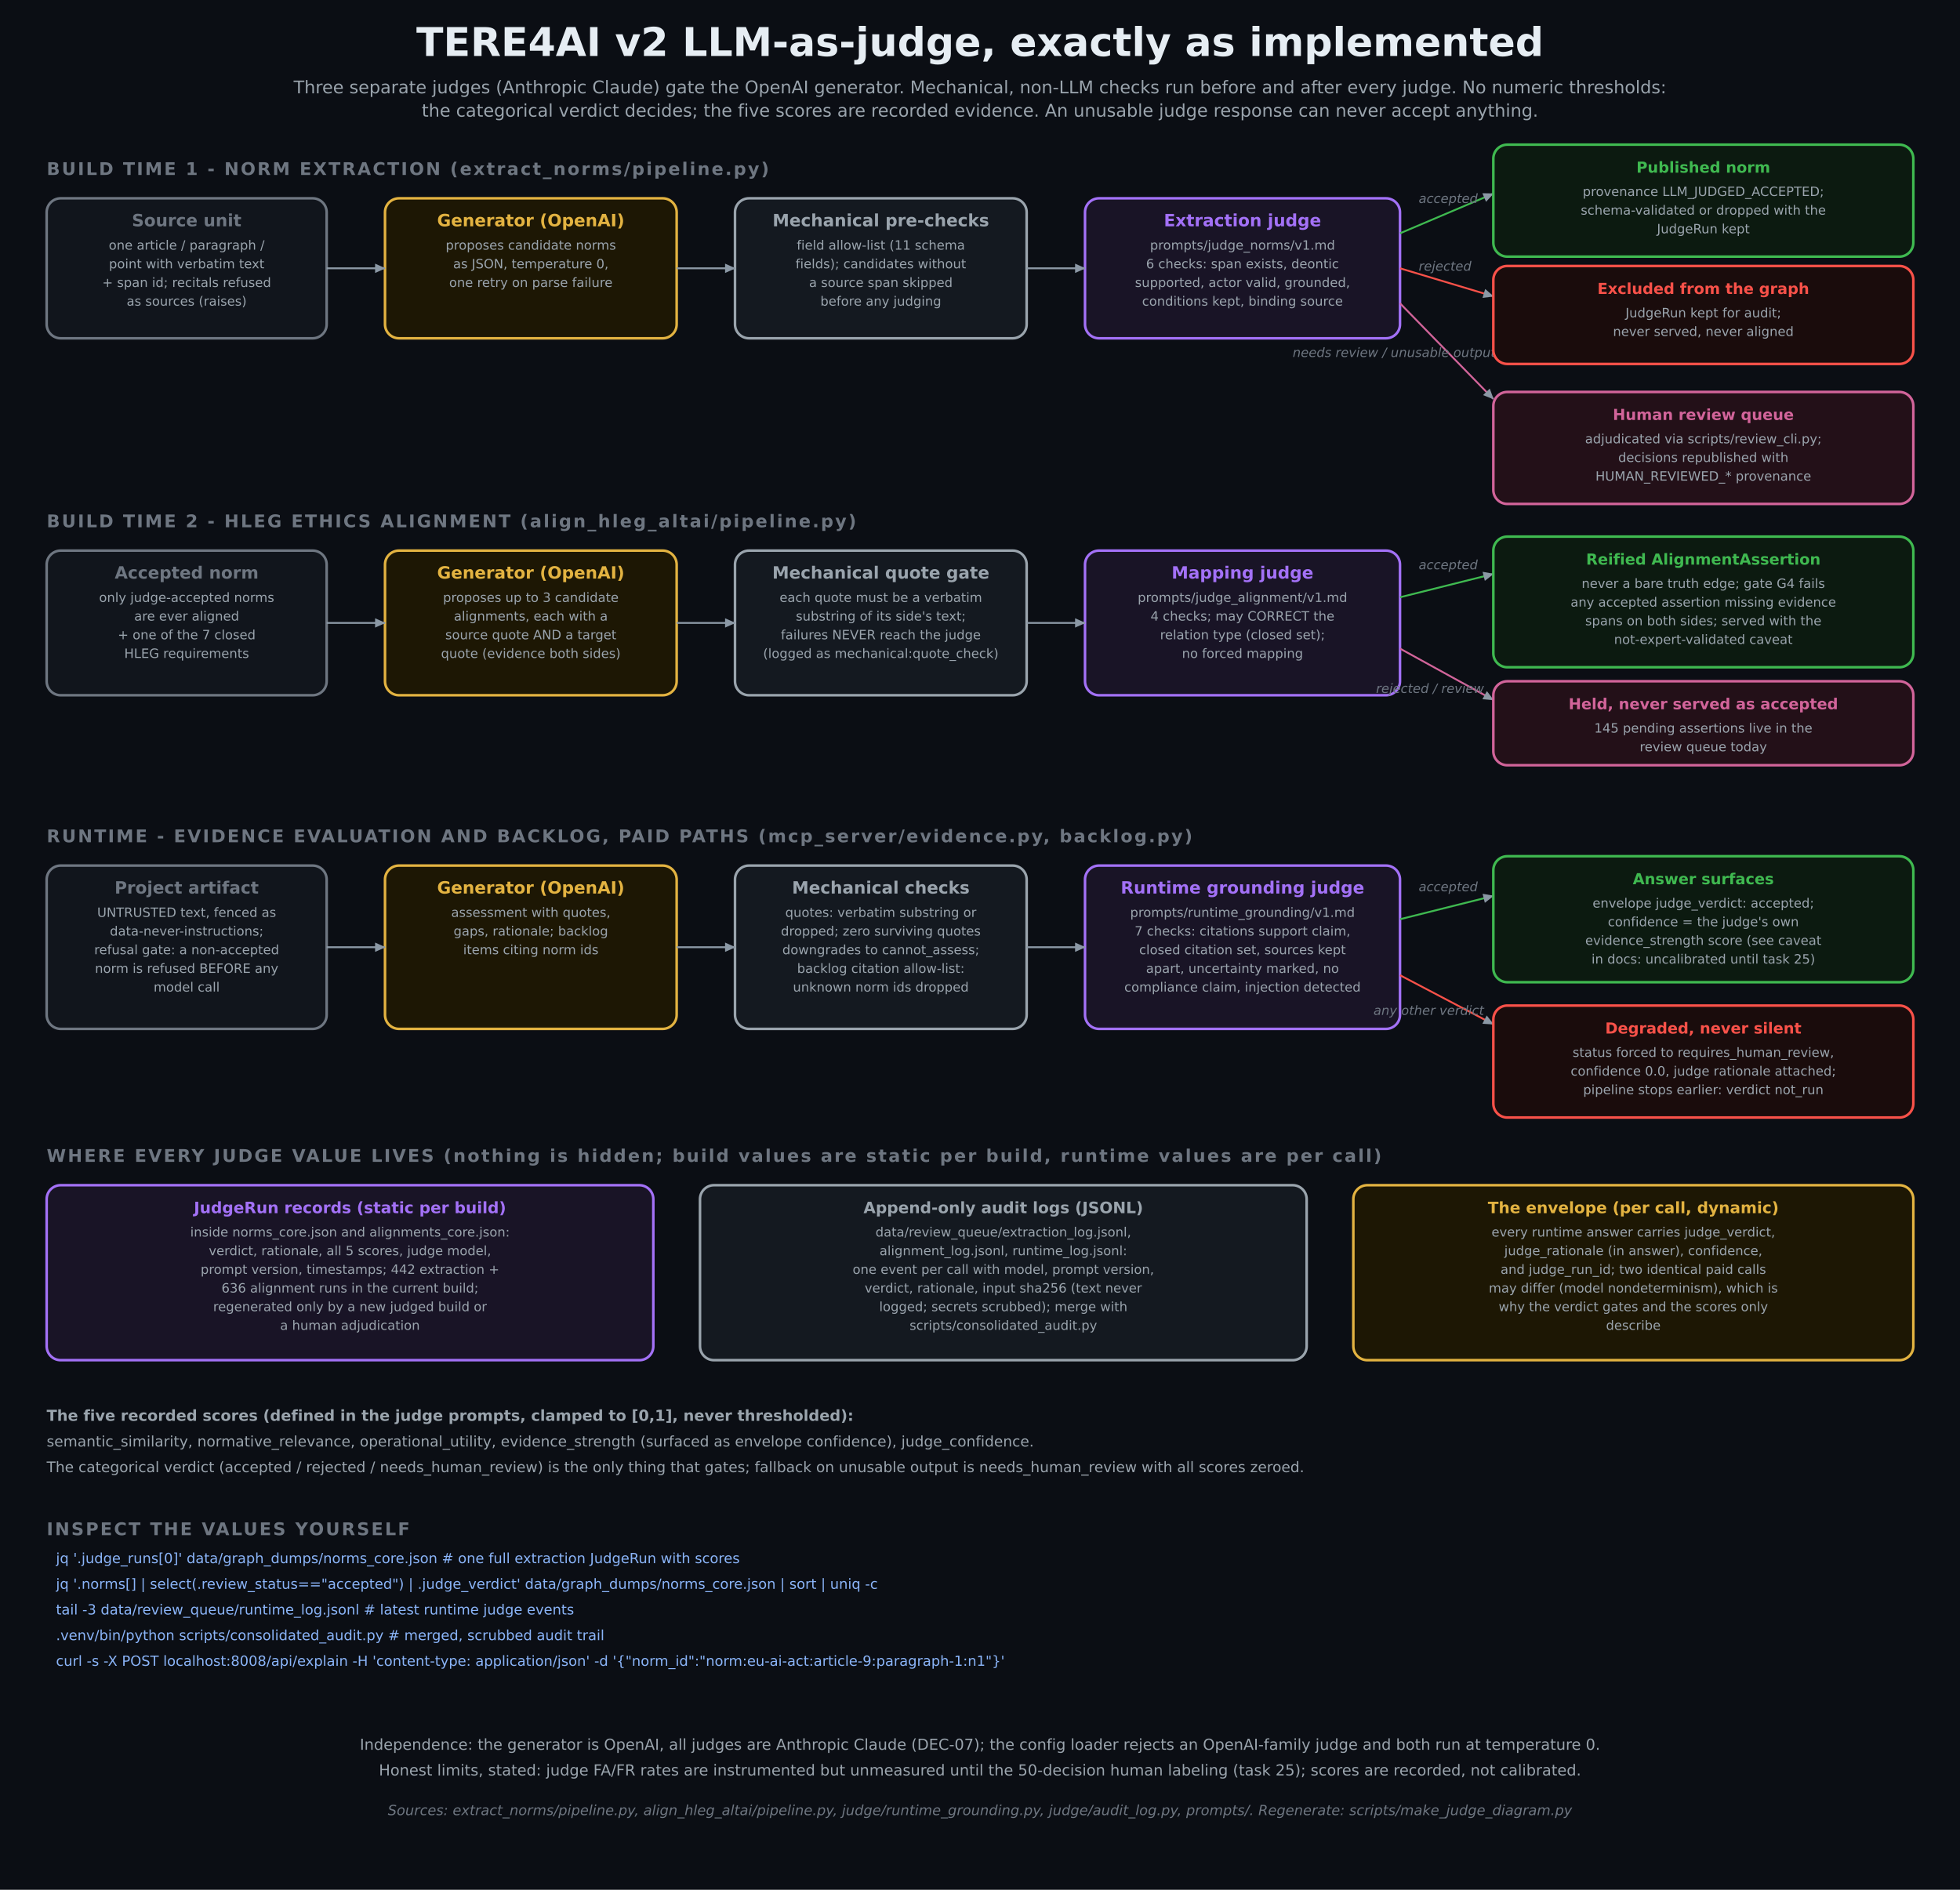
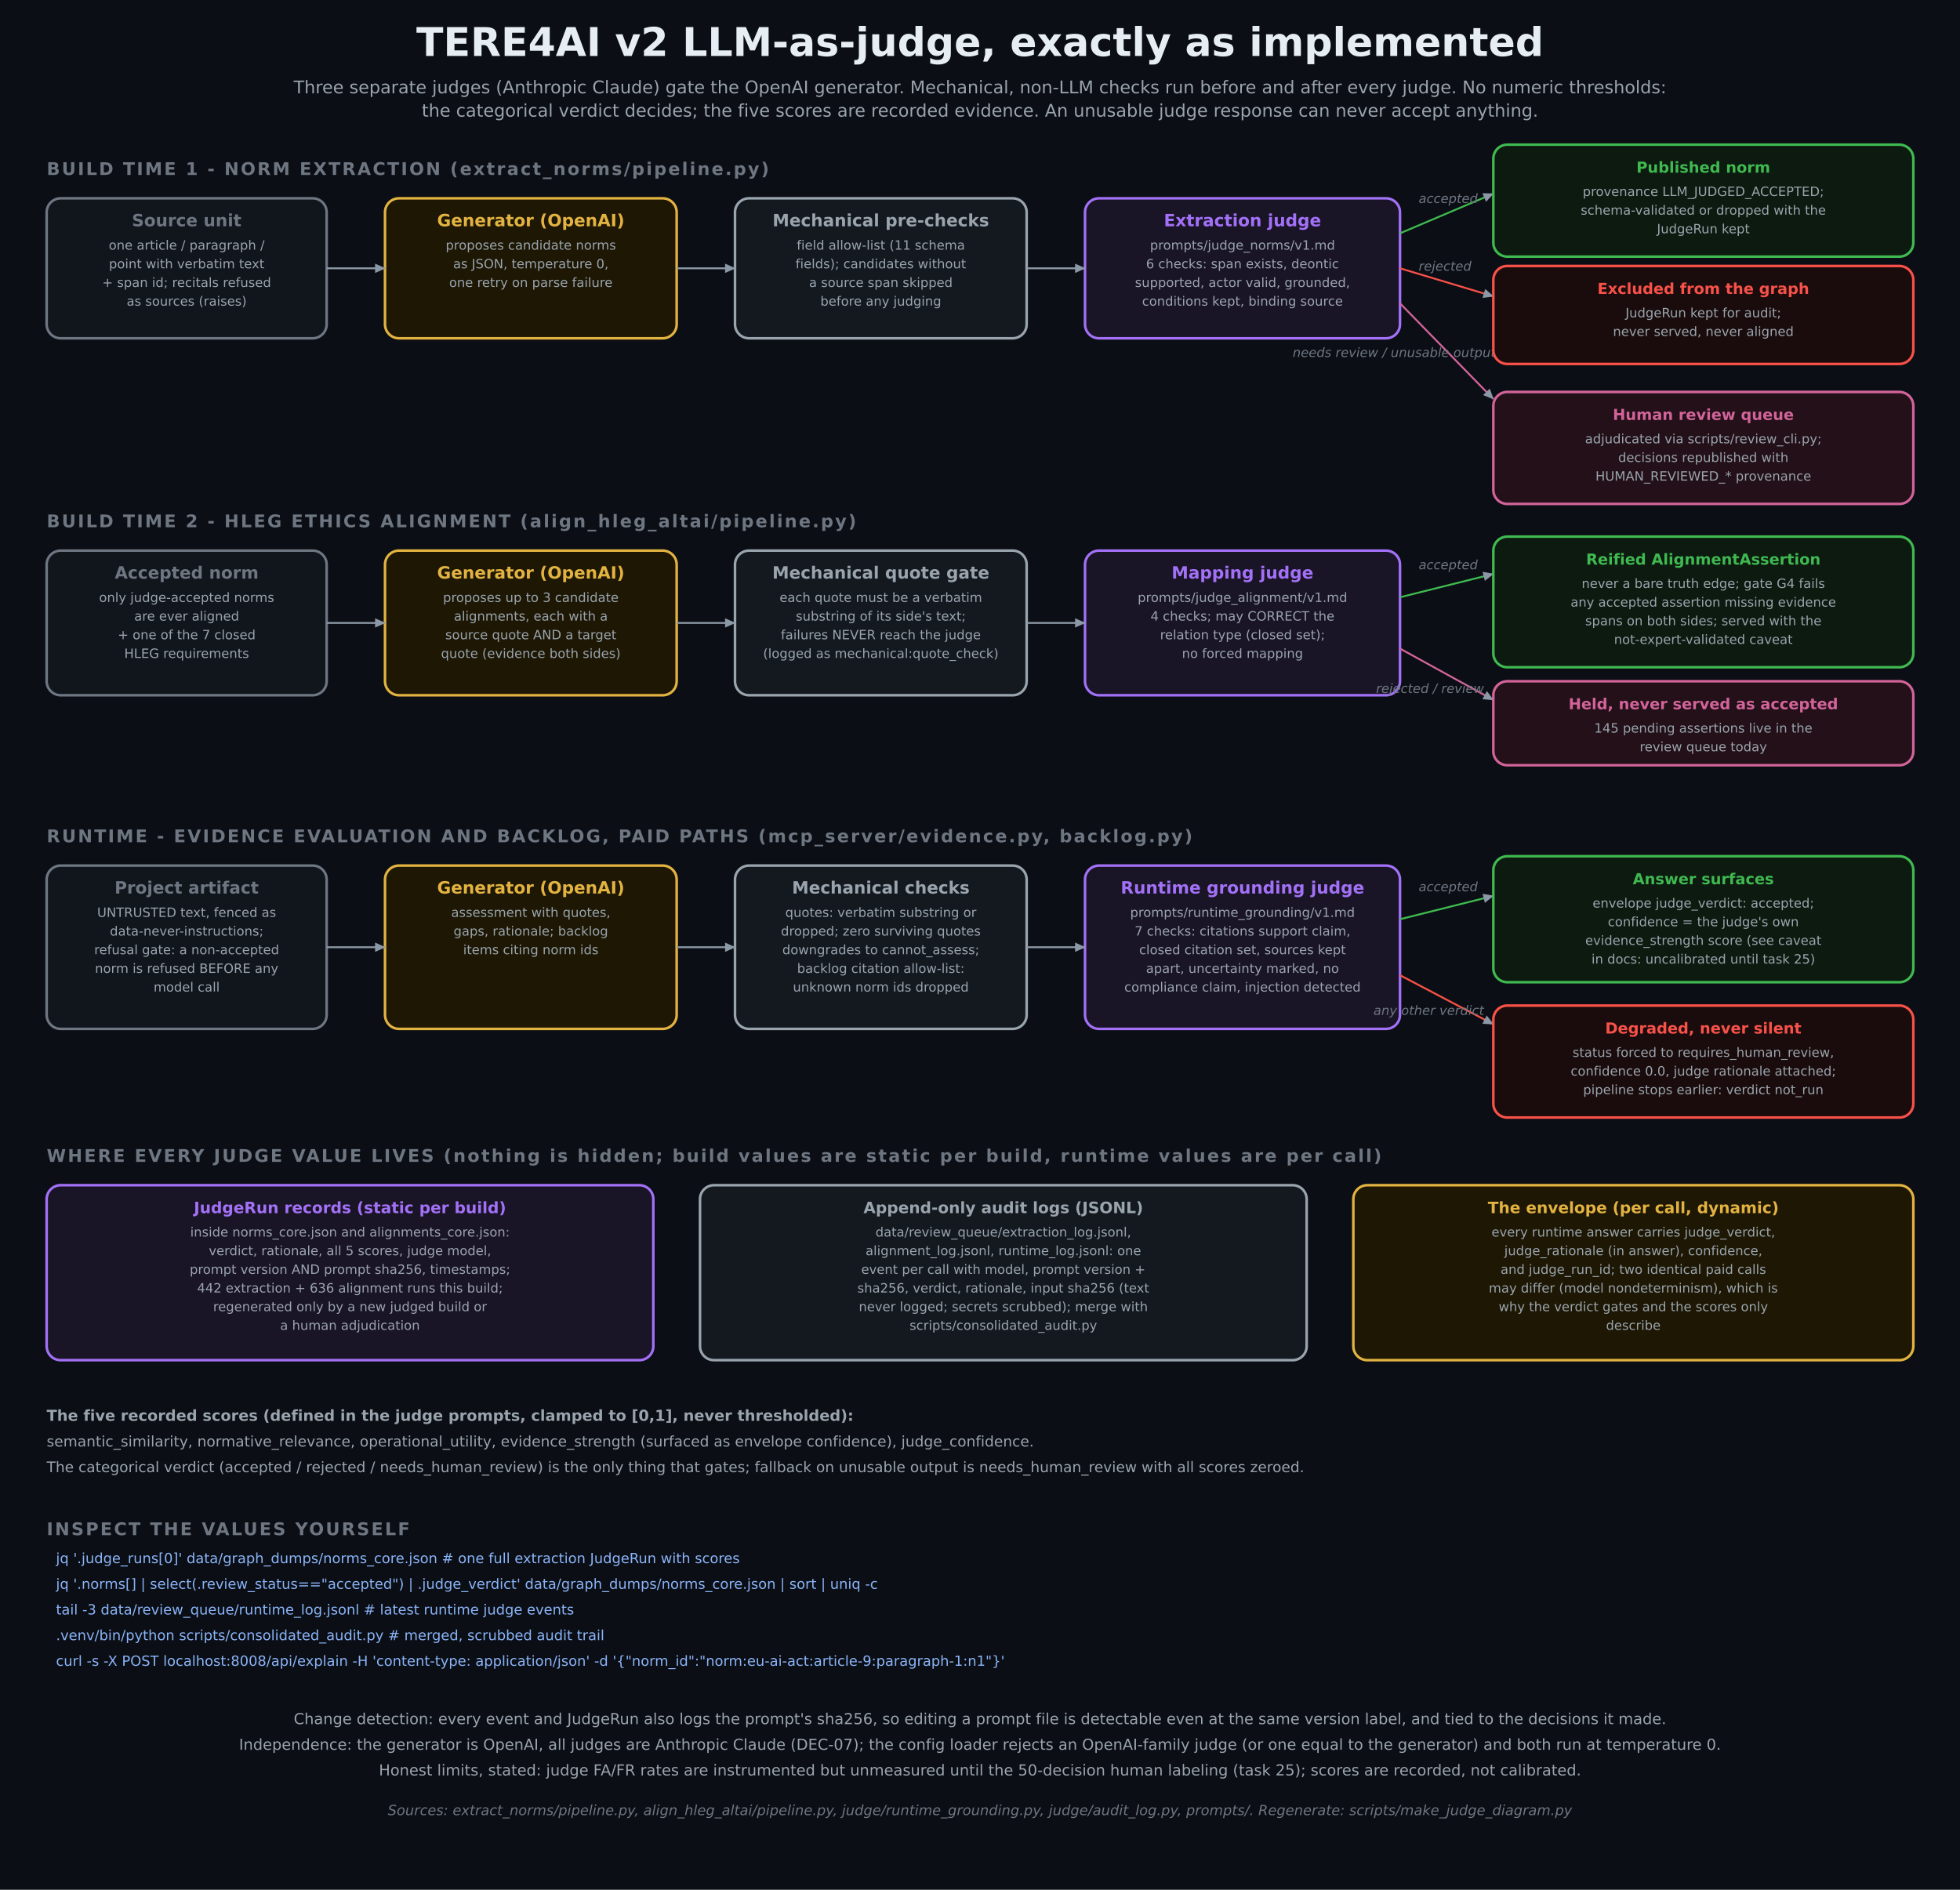
<svg xmlns="http://www.w3.org/2000/svg" width="1680" height="1620" viewBox="0 0 1680 1620">
  <defs>
    <marker id="ah" markerWidth="11" markerHeight="11" refX="8.5" refY="4" orient="auto" markerUnits="userSpaceOnUse">
      <path d="M0,0 L9,4 L0,8 z" fill="#8b98a5" />
    </marker>
  </defs>
  <rect x="0" y="0" width="1680" height="1620" fill="#0b0e14" />
  <text x="840.0" y="48" font-family="DejaVu Sans, sans-serif" font-size="34" fill="#e6edf3" text-anchor="middle" font-weight="bold">TERE4AI v2  LLM-as-judge, exactly as implemented</text>
  <text x="840.0" y="80" font-family="DejaVu Sans, sans-serif" font-size="15" fill="#9aa4ad" text-anchor="middle">Three separate judges (Anthropic Claude) gate the OpenAI generator. Mechanical, non-LLM checks run before and after every judge. No numeric thresholds:</text>
  <text x="840.0" y="100" font-family="DejaVu Sans, sans-serif" font-size="15" fill="#9aa4ad" text-anchor="middle">the categorical verdict decides; the five scores are recorded evidence. An unusable judge response can never accept anything.</text>
  <text x="40" y="150" font-family="DejaVu Sans, sans-serif" font-size="15" fill="#6e7681" text-anchor="start" font-weight="bold" letter-spacing="1.5">BUILD TIME 1 - NORM EXTRACTION  (extract_norms/pipeline.py)</text>
  <rect x="40" y="170" width="240" height="120" rx="12" fill="#11151c" stroke="#6e7681" stroke-width="2.2" />
  <text x="160.0" y="194" font-family="DejaVu Sans, sans-serif" font-size="14.5" fill="#6e7681" text-anchor="middle" font-weight="bold">Source unit</text>
  <text x="160.0" y="214" font-family="DejaVu Sans, sans-serif" font-size="11" fill="#9aa4ad" text-anchor="middle">one article / paragraph /</text>
  <text x="160.0" y="230" font-family="DejaVu Sans, sans-serif" font-size="11" fill="#9aa4ad" text-anchor="middle">point with verbatim text</text>
  <text x="160.0" y="246" font-family="DejaVu Sans, sans-serif" font-size="11" fill="#9aa4ad" text-anchor="middle">+ span id; recitals refused</text>
  <text x="160.0" y="262" font-family="DejaVu Sans, sans-serif" font-size="11" fill="#9aa4ad" text-anchor="middle">as sources (raises)</text>
  <rect x="330" y="170" width="250" height="120" rx="12" fill="#1d1704" stroke="#e3b341" stroke-width="2.2" />
  <text x="455.0" y="194" font-family="DejaVu Sans, sans-serif" font-size="14.5" fill="#e3b341" text-anchor="middle" font-weight="bold">Generator (OpenAI)</text>
  <text x="455.0" y="214" font-family="DejaVu Sans, sans-serif" font-size="11" fill="#9aa4ad" text-anchor="middle">proposes candidate norms</text>
  <text x="455.0" y="230" font-family="DejaVu Sans, sans-serif" font-size="11" fill="#9aa4ad" text-anchor="middle">as JSON, temperature 0,</text>
  <text x="455.0" y="246" font-family="DejaVu Sans, sans-serif" font-size="11" fill="#9aa4ad" text-anchor="middle">one retry on parse failure</text>
  <rect x="630" y="170" width="250" height="120" rx="12" fill="#141920" stroke="#9aa4ad" stroke-width="2.2" />
  <text x="755.0" y="194" font-family="DejaVu Sans, sans-serif" font-size="14.5" fill="#9aa4ad" text-anchor="middle" font-weight="bold">Mechanical pre-checks</text>
  <text x="755.0" y="214" font-family="DejaVu Sans, sans-serif" font-size="11" fill="#9aa4ad" text-anchor="middle">field allow-list (11 schema</text>
  <text x="755.0" y="230" font-family="DejaVu Sans, sans-serif" font-size="11" fill="#9aa4ad" text-anchor="middle">fields); candidates without</text>
  <text x="755.0" y="246" font-family="DejaVu Sans, sans-serif" font-size="11" fill="#9aa4ad" text-anchor="middle">a source span skipped</text>
  <text x="755.0" y="262" font-family="DejaVu Sans, sans-serif" font-size="11" fill="#9aa4ad" text-anchor="middle">before any judging</text>
  <rect x="930" y="170" width="270" height="120" rx="12" fill="#191426" stroke="#a371f7" stroke-width="2.2" />
  <text x="1065.0" y="194" font-family="DejaVu Sans, sans-serif" font-size="14.5" fill="#a371f7" text-anchor="middle" font-weight="bold">Extraction judge</text>
  <text x="1065.0" y="214" font-family="DejaVu Sans, sans-serif" font-size="11" fill="#9aa4ad" text-anchor="middle">prompts/judge_norms/v1.md</text>
  <text x="1065.0" y="230" font-family="DejaVu Sans, sans-serif" font-size="11" fill="#9aa4ad" text-anchor="middle">6 checks: span exists, deontic</text>
  <text x="1065.0" y="246" font-family="DejaVu Sans, sans-serif" font-size="11" fill="#9aa4ad" text-anchor="middle">supported, actor valid, grounded,</text>
  <text x="1065.0" y="262" font-family="DejaVu Sans, sans-serif" font-size="11" fill="#9aa4ad" text-anchor="middle">conditions kept, binding source</text>
  <line x1="280" y1="230" x2="330" y2="230" stroke="#8b98a5" stroke-width="1.6" marker-end="url(#ah)" />
  <line x1="580" y1="230" x2="630" y2="230" stroke="#8b98a5" stroke-width="1.6" marker-end="url(#ah)" />
  <line x1="880" y1="230" x2="930" y2="230" stroke="#8b98a5" stroke-width="1.6" marker-end="url(#ah)" />
  <line x1="1200" y1="200" x2="1280" y2="166" stroke="#3fb950" stroke-width="1.6" marker-end="url(#ah)" />
  <text x="1216" y="174" font-family="DejaVu Sans, sans-serif" font-size="11" fill="#6e7681" text-anchor="start" font-style="italic">accepted</text>
  <line x1="1200" y1="230" x2="1280" y2="254" stroke="#f85149" stroke-width="1.6" marker-end="url(#ah)" />
  <text x="1216" y="232" font-family="DejaVu Sans, sans-serif" font-size="11" fill="#6e7681" text-anchor="start" font-style="italic">rejected</text>
  <line x1="1200" y1="260" x2="1280" y2="342" stroke="#d2649a" stroke-width="1.6" marker-end="url(#ah)" />
  <text x="1108" y="306" font-family="DejaVu Sans, sans-serif" font-size="11" fill="#6e7681" text-anchor="start" font-style="italic">needs review / unusable output</text>
  <rect x="1280" y="124" width="360" height="96" rx="12" fill="#0c1a10" stroke="#3fb950" stroke-width="2.2" />
  <text x="1460.0" y="148" font-family="DejaVu Sans, sans-serif" font-size="13" fill="#3fb950" text-anchor="middle" font-weight="bold">Published norm</text>
  <text x="1460.0" y="168" font-family="DejaVu Sans, sans-serif" font-size="11" fill="#9aa4ad" text-anchor="middle">provenance LLM_JUDGED_ACCEPTED;</text>
  <text x="1460.0" y="184" font-family="DejaVu Sans, sans-serif" font-size="11" fill="#9aa4ad" text-anchor="middle">schema-validated or dropped with the</text>
  <text x="1460.0" y="200" font-family="DejaVu Sans, sans-serif" font-size="11" fill="#9aa4ad" text-anchor="middle">JudgeRun kept</text>
  <rect x="1280" y="228" width="360" height="84" rx="12" fill="#1a0c0c" stroke="#f85149" stroke-width="2.2" />
  <text x="1460.0" y="252" font-family="DejaVu Sans, sans-serif" font-size="13" fill="#f85149" text-anchor="middle" font-weight="bold">Excluded from the graph</text>
  <text x="1460.0" y="272" font-family="DejaVu Sans, sans-serif" font-size="11" fill="#9aa4ad" text-anchor="middle">JudgeRun kept for audit;</text>
  <text x="1460.0" y="288" font-family="DejaVu Sans, sans-serif" font-size="11" fill="#9aa4ad" text-anchor="middle">never served, never aligned</text>
  <rect x="1280" y="336" width="360" height="96" rx="12" fill="#231018" stroke="#d2649a" stroke-width="2.2" />
  <text x="1460.0" y="360" font-family="DejaVu Sans, sans-serif" font-size="13" fill="#d2649a" text-anchor="middle" font-weight="bold">Human review queue</text>
  <text x="1460.0" y="380" font-family="DejaVu Sans, sans-serif" font-size="11" fill="#9aa4ad" text-anchor="middle">adjudicated via scripts/review_cli.py;</text>
  <text x="1460.0" y="396" font-family="DejaVu Sans, sans-serif" font-size="11" fill="#9aa4ad" text-anchor="middle">decisions republished with</text>
  <text x="1460.0" y="412" font-family="DejaVu Sans, sans-serif" font-size="11" fill="#9aa4ad" text-anchor="middle">HUMAN_REVIEWED_* provenance</text>
  <text x="40" y="452" font-family="DejaVu Sans, sans-serif" font-size="15" fill="#6e7681" text-anchor="start" font-weight="bold" letter-spacing="1.5">BUILD TIME 2 - HLEG ETHICS ALIGNMENT  (align_hleg_altai/pipeline.py)</text>
  <rect x="40" y="472" width="240" height="124" rx="12" fill="#11151c" stroke="#6e7681" stroke-width="2.2" />
  <text x="160.0" y="496" font-family="DejaVu Sans, sans-serif" font-size="14.5" fill="#6e7681" text-anchor="middle" font-weight="bold">Accepted norm</text>
  <text x="160.0" y="516" font-family="DejaVu Sans, sans-serif" font-size="11" fill="#9aa4ad" text-anchor="middle">only judge-accepted norms</text>
  <text x="160.0" y="532" font-family="DejaVu Sans, sans-serif" font-size="11" fill="#9aa4ad" text-anchor="middle">are ever aligned</text>
  <text x="160.0" y="548" font-family="DejaVu Sans, sans-serif" font-size="11" fill="#9aa4ad" text-anchor="middle">+ one of the 7 closed</text>
  <text x="160.0" y="564" font-family="DejaVu Sans, sans-serif" font-size="11" fill="#9aa4ad" text-anchor="middle">HLEG requirements</text>
  <rect x="330" y="472" width="250" height="124" rx="12" fill="#1d1704" stroke="#e3b341" stroke-width="2.2" />
  <text x="455.0" y="496" font-family="DejaVu Sans, sans-serif" font-size="14.5" fill="#e3b341" text-anchor="middle" font-weight="bold">Generator (OpenAI)</text>
  <text x="455.0" y="516" font-family="DejaVu Sans, sans-serif" font-size="11" fill="#9aa4ad" text-anchor="middle">proposes up to 3 candidate</text>
  <text x="455.0" y="532" font-family="DejaVu Sans, sans-serif" font-size="11" fill="#9aa4ad" text-anchor="middle">alignments, each with a</text>
  <text x="455.0" y="548" font-family="DejaVu Sans, sans-serif" font-size="11" fill="#9aa4ad" text-anchor="middle">source quote AND a target</text>
  <text x="455.0" y="564" font-family="DejaVu Sans, sans-serif" font-size="11" fill="#9aa4ad" text-anchor="middle">quote (evidence both sides)</text>
  <rect x="630" y="472" width="250" height="124" rx="12" fill="#141920" stroke="#9aa4ad" stroke-width="2.2" />
  <text x="755.0" y="496" font-family="DejaVu Sans, sans-serif" font-size="14.5" fill="#9aa4ad" text-anchor="middle" font-weight="bold">Mechanical quote gate</text>
  <text x="755.0" y="516" font-family="DejaVu Sans, sans-serif" font-size="11" fill="#9aa4ad" text-anchor="middle">each quote must be a verbatim</text>
  <text x="755.0" y="532" font-family="DejaVu Sans, sans-serif" font-size="11" fill="#9aa4ad" text-anchor="middle">substring of its side's text;</text>
  <text x="755.0" y="548" font-family="DejaVu Sans, sans-serif" font-size="11" fill="#9aa4ad" text-anchor="middle">failures NEVER reach the judge</text>
  <text x="755.0" y="564" font-family="DejaVu Sans, sans-serif" font-size="11" fill="#9aa4ad" text-anchor="middle">(logged as mechanical:quote_check)</text>
  <rect x="930" y="472" width="270" height="124" rx="12" fill="#191426" stroke="#a371f7" stroke-width="2.2" />
  <text x="1065.0" y="496" font-family="DejaVu Sans, sans-serif" font-size="14.5" fill="#a371f7" text-anchor="middle" font-weight="bold">Mapping judge</text>
  <text x="1065.0" y="516" font-family="DejaVu Sans, sans-serif" font-size="11" fill="#9aa4ad" text-anchor="middle">prompts/judge_alignment/v1.md</text>
  <text x="1065.0" y="532" font-family="DejaVu Sans, sans-serif" font-size="11" fill="#9aa4ad" text-anchor="middle">4 checks; may CORRECT the</text>
  <text x="1065.0" y="548" font-family="DejaVu Sans, sans-serif" font-size="11" fill="#9aa4ad" text-anchor="middle">relation type (closed set);</text>
  <text x="1065.0" y="564" font-family="DejaVu Sans, sans-serif" font-size="11" fill="#9aa4ad" text-anchor="middle">no forced mapping</text>
  <line x1="280" y1="534" x2="330" y2="534" stroke="#8b98a5" stroke-width="1.6" marker-end="url(#ah)" />
  <line x1="580" y1="534" x2="630" y2="534" stroke="#8b98a5" stroke-width="1.6" marker-end="url(#ah)" />
  <line x1="880" y1="534" x2="930" y2="534" stroke="#8b98a5" stroke-width="1.6" marker-end="url(#ah)" />
  <line x1="1200" y1="512" x2="1280" y2="492" stroke="#3fb950" stroke-width="1.6" marker-end="url(#ah)" />
  <text x="1216" y="488" font-family="DejaVu Sans, sans-serif" font-size="11" fill="#6e7681" text-anchor="start" font-style="italic">accepted</text>
  <line x1="1200" y1="556" x2="1280" y2="600" stroke="#d2649a" stroke-width="1.6" marker-end="url(#ah)" />
  <text x="1272" y="594" font-family="DejaVu Sans, sans-serif" font-size="11" fill="#6e7681" text-anchor="end" font-style="italic">rejected / review</text>
  <rect x="1280" y="460" width="360" height="112" rx="12" fill="#0c1a10" stroke="#3fb950" stroke-width="2.2" />
  <text x="1460.0" y="484" font-family="DejaVu Sans, sans-serif" font-size="13" fill="#3fb950" text-anchor="middle" font-weight="bold">Reified AlignmentAssertion</text>
  <text x="1460.0" y="504" font-family="DejaVu Sans, sans-serif" font-size="11" fill="#9aa4ad" text-anchor="middle">never a bare truth edge; gate G4 fails</text>
  <text x="1460.0" y="520" font-family="DejaVu Sans, sans-serif" font-size="11" fill="#9aa4ad" text-anchor="middle">any accepted assertion missing evidence</text>
  <text x="1460.0" y="536" font-family="DejaVu Sans, sans-serif" font-size="11" fill="#9aa4ad" text-anchor="middle">spans on both sides; served with the</text>
  <text x="1460.0" y="552" font-family="DejaVu Sans, sans-serif" font-size="11" fill="#9aa4ad" text-anchor="middle">not-expert-validated caveat</text>
  <rect x="1280" y="584" width="360" height="72" rx="12" fill="#231018" stroke="#d2649a" stroke-width="2.2" />
  <text x="1460.0" y="608" font-family="DejaVu Sans, sans-serif" font-size="13" fill="#d2649a" text-anchor="middle" font-weight="bold">Held, never served as accepted</text>
  <text x="1460.0" y="628" font-family="DejaVu Sans, sans-serif" font-size="11" fill="#9aa4ad" text-anchor="middle">145 pending assertions live in the</text>
  <text x="1460.0" y="644" font-family="DejaVu Sans, sans-serif" font-size="11" fill="#9aa4ad" text-anchor="middle">review queue today</text>
  <text x="40" y="722" font-family="DejaVu Sans, sans-serif" font-size="15" fill="#6e7681" text-anchor="start" font-weight="bold" letter-spacing="1.5">RUNTIME - EVIDENCE EVALUATION AND BACKLOG, PAID PATHS  (mcp_server/evidence.py, backlog.py)</text>
  <rect x="40" y="742" width="240" height="140" rx="12" fill="#11151c" stroke="#6e7681" stroke-width="2.2" />
  <text x="160.0" y="766" font-family="DejaVu Sans, sans-serif" font-size="14.5" fill="#6e7681" text-anchor="middle" font-weight="bold">Project artifact</text>
  <text x="160.0" y="786" font-family="DejaVu Sans, sans-serif" font-size="11" fill="#9aa4ad" text-anchor="middle">UNTRUSTED text, fenced as</text>
  <text x="160.0" y="802" font-family="DejaVu Sans, sans-serif" font-size="11" fill="#9aa4ad" text-anchor="middle">data-never-instructions;</text>
  <text x="160.0" y="818" font-family="DejaVu Sans, sans-serif" font-size="11" fill="#9aa4ad" text-anchor="middle">refusal gate: a non-accepted</text>
  <text x="160.0" y="834" font-family="DejaVu Sans, sans-serif" font-size="11" fill="#9aa4ad" text-anchor="middle">norm is refused BEFORE any</text>
  <text x="160.0" y="850" font-family="DejaVu Sans, sans-serif" font-size="11" fill="#9aa4ad" text-anchor="middle">model call</text>
  <rect x="330" y="742" width="250" height="140" rx="12" fill="#1d1704" stroke="#e3b341" stroke-width="2.2" />
  <text x="455.0" y="766" font-family="DejaVu Sans, sans-serif" font-size="14.5" fill="#e3b341" text-anchor="middle" font-weight="bold">Generator (OpenAI)</text>
  <text x="455.0" y="786" font-family="DejaVu Sans, sans-serif" font-size="11" fill="#9aa4ad" text-anchor="middle">assessment with quotes,</text>
  <text x="455.0" y="802" font-family="DejaVu Sans, sans-serif" font-size="11" fill="#9aa4ad" text-anchor="middle">gaps, rationale; backlog</text>
  <text x="455.0" y="818" font-family="DejaVu Sans, sans-serif" font-size="11" fill="#9aa4ad" text-anchor="middle">items citing norm ids</text>
  <rect x="630" y="742" width="250" height="140" rx="12" fill="#141920" stroke="#9aa4ad" stroke-width="2.2" />
  <text x="755.0" y="766" font-family="DejaVu Sans, sans-serif" font-size="14.5" fill="#9aa4ad" text-anchor="middle" font-weight="bold">Mechanical checks</text>
  <text x="755.0" y="786" font-family="DejaVu Sans, sans-serif" font-size="11" fill="#9aa4ad" text-anchor="middle">quotes: verbatim substring or</text>
  <text x="755.0" y="802" font-family="DejaVu Sans, sans-serif" font-size="11" fill="#9aa4ad" text-anchor="middle">dropped; zero surviving quotes</text>
  <text x="755.0" y="818" font-family="DejaVu Sans, sans-serif" font-size="11" fill="#9aa4ad" text-anchor="middle">downgrades to cannot_assess;</text>
  <text x="755.0" y="834" font-family="DejaVu Sans, sans-serif" font-size="11" fill="#9aa4ad" text-anchor="middle">backlog citation allow-list:</text>
  <text x="755.0" y="850" font-family="DejaVu Sans, sans-serif" font-size="11" fill="#9aa4ad" text-anchor="middle">unknown norm ids dropped</text>
  <rect x="930" y="742" width="270" height="140" rx="12" fill="#191426" stroke="#a371f7" stroke-width="2.2" />
  <text x="1065.0" y="766" font-family="DejaVu Sans, sans-serif" font-size="14.5" fill="#a371f7" text-anchor="middle" font-weight="bold">Runtime grounding judge</text>
  <text x="1065.0" y="786" font-family="DejaVu Sans, sans-serif" font-size="11" fill="#9aa4ad" text-anchor="middle">prompts/runtime_grounding/v1.md</text>
  <text x="1065.0" y="802" font-family="DejaVu Sans, sans-serif" font-size="11" fill="#9aa4ad" text-anchor="middle">7 checks: citations support claim,</text>
  <text x="1065.0" y="818" font-family="DejaVu Sans, sans-serif" font-size="11" fill="#9aa4ad" text-anchor="middle">closed citation set, sources kept</text>
  <text x="1065.0" y="834" font-family="DejaVu Sans, sans-serif" font-size="11" fill="#9aa4ad" text-anchor="middle">apart, uncertainty marked, no</text>
  <text x="1065.0" y="850" font-family="DejaVu Sans, sans-serif" font-size="11" fill="#9aa4ad" text-anchor="middle">compliance claim, injection detected</text>
  <line x1="280" y1="812" x2="330" y2="812" stroke="#8b98a5" stroke-width="1.6" marker-end="url(#ah)" />
  <line x1="580" y1="812" x2="630" y2="812" stroke="#8b98a5" stroke-width="1.6" marker-end="url(#ah)" />
  <line x1="880" y1="812" x2="930" y2="812" stroke="#8b98a5" stroke-width="1.6" marker-end="url(#ah)" />
  <line x1="1200" y1="788" x2="1280" y2="768" stroke="#3fb950" stroke-width="1.6" marker-end="url(#ah)" />
  <text x="1216" y="764" font-family="DejaVu Sans, sans-serif" font-size="11" fill="#6e7681" text-anchor="start" font-style="italic">accepted</text>
  <line x1="1200" y1="836" x2="1280" y2="878" stroke="#f85149" stroke-width="1.6" marker-end="url(#ah)" />
  <text x="1272" y="870" font-family="DejaVu Sans, sans-serif" font-size="11" fill="#6e7681" text-anchor="end" font-style="italic">any other verdict</text>
  <rect x="1280" y="734" width="360" height="108" rx="12" fill="#0c1a10" stroke="#3fb950" stroke-width="2.2" />
  <text x="1460.0" y="758" font-family="DejaVu Sans, sans-serif" font-size="13" fill="#3fb950" text-anchor="middle" font-weight="bold">Answer surfaces</text>
  <text x="1460.0" y="778" font-family="DejaVu Sans, sans-serif" font-size="11" fill="#9aa4ad" text-anchor="middle">envelope judge_verdict: accepted;</text>
  <text x="1460.0" y="794" font-family="DejaVu Sans, sans-serif" font-size="11" fill="#9aa4ad" text-anchor="middle">confidence = the judge's own</text>
  <text x="1460.0" y="810" font-family="DejaVu Sans, sans-serif" font-size="11" fill="#9aa4ad" text-anchor="middle">evidence_strength score (see caveat</text>
  <text x="1460.0" y="826" font-family="DejaVu Sans, sans-serif" font-size="11" fill="#9aa4ad" text-anchor="middle">in docs: uncalibrated until task 25)</text>
  <rect x="1280" y="862" width="360" height="96" rx="12" fill="#1a0c0c" stroke="#f85149" stroke-width="2.2" />
  <text x="1460.0" y="886" font-family="DejaVu Sans, sans-serif" font-size="13" fill="#f85149" text-anchor="middle" font-weight="bold">Degraded, never silent</text>
  <text x="1460.0" y="906" font-family="DejaVu Sans, sans-serif" font-size="11" fill="#9aa4ad" text-anchor="middle">status forced to requires_human_review,</text>
  <text x="1460.0" y="922" font-family="DejaVu Sans, sans-serif" font-size="11" fill="#9aa4ad" text-anchor="middle">confidence 0.0, judge rationale attached;</text>
  <text x="1460.0" y="938" font-family="DejaVu Sans, sans-serif" font-size="11" fill="#9aa4ad" text-anchor="middle">pipeline stops earlier: verdict not_run</text>
  <text x="40" y="996" font-family="DejaVu Sans, sans-serif" font-size="15" fill="#6e7681" text-anchor="start" font-weight="bold" letter-spacing="1.5">WHERE EVERY JUDGE VALUE LIVES  (nothing is hidden; build values are static per build, runtime values are per call)</text>
  <rect x="40" y="1016" width="520" height="150" rx="12" fill="#191426" stroke="#a371f7" stroke-width="2.2" />
  <text x="300.0" y="1040" font-family="DejaVu Sans, sans-serif" font-size="13.5" fill="#a371f7" text-anchor="middle" font-weight="bold">JudgeRun records (static per build)</text>
  <text x="300.0" y="1060" font-family="DejaVu Sans, sans-serif" font-size="11" fill="#9aa4ad" text-anchor="middle">inside norms_core.json and alignments_core.json:</text>
  <text x="300.0" y="1076" font-family="DejaVu Sans, sans-serif" font-size="11" fill="#9aa4ad" text-anchor="middle">verdict, rationale, all 5 scores, judge model,</text>
-   <text x="300.0" y="1092" font-family="DejaVu Sans, sans-serif" font-size="11" fill="#9aa4ad" text-anchor="middle">prompt version, timestamps; 442 extraction +</text>
-   <text x="300.0" y="1108" font-family="DejaVu Sans, sans-serif" font-size="11" fill="#9aa4ad" text-anchor="middle">636 alignment runs in the current build;</text>
+   <text x="300.0" y="1092" font-family="DejaVu Sans, sans-serif" font-size="11" fill="#9aa4ad" text-anchor="middle">prompt version AND prompt sha256, timestamps;</text>
+   <text x="300.0" y="1108" font-family="DejaVu Sans, sans-serif" font-size="11" fill="#9aa4ad" text-anchor="middle">442 extraction + 636 alignment runs this build;</text>
  <text x="300.0" y="1124" font-family="DejaVu Sans, sans-serif" font-size="11" fill="#9aa4ad" text-anchor="middle">regenerated only by a new judged build or</text>
  <text x="300.0" y="1140" font-family="DejaVu Sans, sans-serif" font-size="11" fill="#9aa4ad" text-anchor="middle">a human adjudication</text>
  <rect x="600" y="1016" width="520" height="150" rx="12" fill="#141920" stroke="#9aa4ad" stroke-width="2.2" />
  <text x="860.0" y="1040" font-family="DejaVu Sans, sans-serif" font-size="13.5" fill="#9aa4ad" text-anchor="middle" font-weight="bold">Append-only audit logs (JSONL)</text>
  <text x="860.0" y="1060" font-family="DejaVu Sans, sans-serif" font-size="11" fill="#9aa4ad" text-anchor="middle">data/review_queue/extraction_log.jsonl,</text>
-   <text x="860.0" y="1076" font-family="DejaVu Sans, sans-serif" font-size="11" fill="#9aa4ad" text-anchor="middle">alignment_log.jsonl, runtime_log.jsonl:</text>
-   <text x="860.0" y="1092" font-family="DejaVu Sans, sans-serif" font-size="11" fill="#9aa4ad" text-anchor="middle">one event per call with model, prompt version,</text>
-   <text x="860.0" y="1108" font-family="DejaVu Sans, sans-serif" font-size="11" fill="#9aa4ad" text-anchor="middle">verdict, rationale, input sha256 (text never</text>
-   <text x="860.0" y="1124" font-family="DejaVu Sans, sans-serif" font-size="11" fill="#9aa4ad" text-anchor="middle">logged; secrets scrubbed); merge with</text>
+   <text x="860.0" y="1076" font-family="DejaVu Sans, sans-serif" font-size="11" fill="#9aa4ad" text-anchor="middle">alignment_log.jsonl, runtime_log.jsonl: one</text>
+   <text x="860.0" y="1092" font-family="DejaVu Sans, sans-serif" font-size="11" fill="#9aa4ad" text-anchor="middle">event per call with model, prompt version +</text>
+   <text x="860.0" y="1108" font-family="DejaVu Sans, sans-serif" font-size="11" fill="#9aa4ad" text-anchor="middle">sha256, verdict, rationale, input sha256 (text</text>
+   <text x="860.0" y="1124" font-family="DejaVu Sans, sans-serif" font-size="11" fill="#9aa4ad" text-anchor="middle">never logged; secrets scrubbed); merge with</text>
  <text x="860.0" y="1140" font-family="DejaVu Sans, sans-serif" font-size="11" fill="#9aa4ad" text-anchor="middle">scripts/consolidated_audit.py</text>
  <rect x="1160" y="1016" width="480" height="150" rx="12" fill="#1d1704" stroke="#e3b341" stroke-width="2.2" />
  <text x="1400.0" y="1040" font-family="DejaVu Sans, sans-serif" font-size="13.5" fill="#e3b341" text-anchor="middle" font-weight="bold">The envelope (per call, dynamic)</text>
  <text x="1400.0" y="1060" font-family="DejaVu Sans, sans-serif" font-size="11" fill="#9aa4ad" text-anchor="middle">every runtime answer carries judge_verdict,</text>
  <text x="1400.0" y="1076" font-family="DejaVu Sans, sans-serif" font-size="11" fill="#9aa4ad" text-anchor="middle">judge_rationale (in answer), confidence,</text>
  <text x="1400.0" y="1092" font-family="DejaVu Sans, sans-serif" font-size="11" fill="#9aa4ad" text-anchor="middle">and judge_run_id; two identical paid calls</text>
  <text x="1400.0" y="1108" font-family="DejaVu Sans, sans-serif" font-size="11" fill="#9aa4ad" text-anchor="middle">may differ (model nondeterminism), which is</text>
  <text x="1400.0" y="1124" font-family="DejaVu Sans, sans-serif" font-size="11" fill="#9aa4ad" text-anchor="middle">why the verdict gates and the scores only</text>
  <text x="1400.0" y="1140" font-family="DejaVu Sans, sans-serif" font-size="11" fill="#9aa4ad" text-anchor="middle">describe</text>
  <text x="40" y="1218" font-family="DejaVu Sans, sans-serif" font-size="13" fill="#9aa4ad" text-anchor="start" font-weight="bold">The five recorded scores (defined in the judge prompts, clamped to [0,1], never thresholded):</text>
  <text x="40" y="1240" font-family="DejaVu Sans, sans-serif" font-size="12.5" fill="#9aa4ad" text-anchor="start">semantic_similarity, normative_relevance, operational_utility, evidence_strength (surfaced as envelope confidence), judge_confidence.</text>
  <text x="40" y="1262" font-family="DejaVu Sans, sans-serif" font-size="12.5" fill="#9aa4ad" text-anchor="start">The categorical verdict (accepted / rejected / needs_human_review) is the only thing that gates; fallback on unusable output is needs_human_review with all scores zeroed.</text>
  <text x="40" y="1316" font-family="DejaVu Sans, sans-serif" font-size="15" fill="#6e7681" text-anchor="start" font-weight="bold" letter-spacing="1.5">INSPECT THE VALUES YOURSELF</text>
  <text x="48" y="1340" font-family="DejaVu Sans, sans-serif" font-size="12" fill="#8ab4f8" text-anchor="start">jq '.judge_runs[0]' data/graph_dumps/norms_core.json                         # one full extraction JudgeRun with scores</text>
  <text x="48" y="1362" font-family="DejaVu Sans, sans-serif" font-size="12" fill="#8ab4f8" text-anchor="start">jq '.norms[] | select(.review_status=="accepted") | .judge_verdict' data/graph_dumps/norms_core.json | sort | uniq -c</text>
  <text x="48" y="1384" font-family="DejaVu Sans, sans-serif" font-size="12" fill="#8ab4f8" text-anchor="start">tail -3 data/review_queue/runtime_log.jsonl                                  # latest runtime judge events</text>
  <text x="48" y="1406" font-family="DejaVu Sans, sans-serif" font-size="12" fill="#8ab4f8" text-anchor="start">.venv/bin/python scripts/consolidated_audit.py                               # merged, scrubbed audit trail</text>
  <text x="48" y="1428" font-family="DejaVu Sans, sans-serif" font-size="12" fill="#8ab4f8" text-anchor="start">curl -s -X POST localhost:8008/api/explain -H 'content-type: application/json' -d '{"norm_id":"norm:eu-ai-act:article-9:paragraph-1:n1"}'</text>
-   <text x="840.0" y="1500" font-family="DejaVu Sans, sans-serif" font-size="13" fill="#9aa4ad" text-anchor="middle">Independence: the generator is OpenAI, all judges are Anthropic Claude (DEC-07); the config loader rejects an OpenAI-family judge and both run at temperature 0.</text>
+   <text x="840.0" y="1478" font-family="DejaVu Sans, sans-serif" font-size="13" fill="#9aa4ad" text-anchor="middle">Change detection: every event and JudgeRun also logs the prompt's sha256, so editing a prompt file is detectable even at the same version label, and tied to the decisions it made.</text>
+   <text x="840.0" y="1500" font-family="DejaVu Sans, sans-serif" font-size="13" fill="#9aa4ad" text-anchor="middle">Independence: the generator is OpenAI, all judges are Anthropic Claude (DEC-07); the config loader rejects an OpenAI-family judge (or one equal to the generator) and both run at temperature 0.</text>
  <text x="840.0" y="1522" font-family="DejaVu Sans, sans-serif" font-size="13" fill="#9aa4ad" text-anchor="middle">Honest limits, stated: judge FA/FR rates are instrumented but unmeasured until the 50-decision human labeling (task 25); scores are recorded, not calibrated.</text>
  <text x="840.0" y="1556" font-family="DejaVu Sans, sans-serif" font-size="12" fill="#6e7681" text-anchor="middle" font-style="italic">Sources: extract_norms/pipeline.py, align_hleg_altai/pipeline.py, judge/runtime_grounding.py, judge/audit_log.py, prompts/. Regenerate: scripts/make_judge_diagram.py</text>
</svg>
